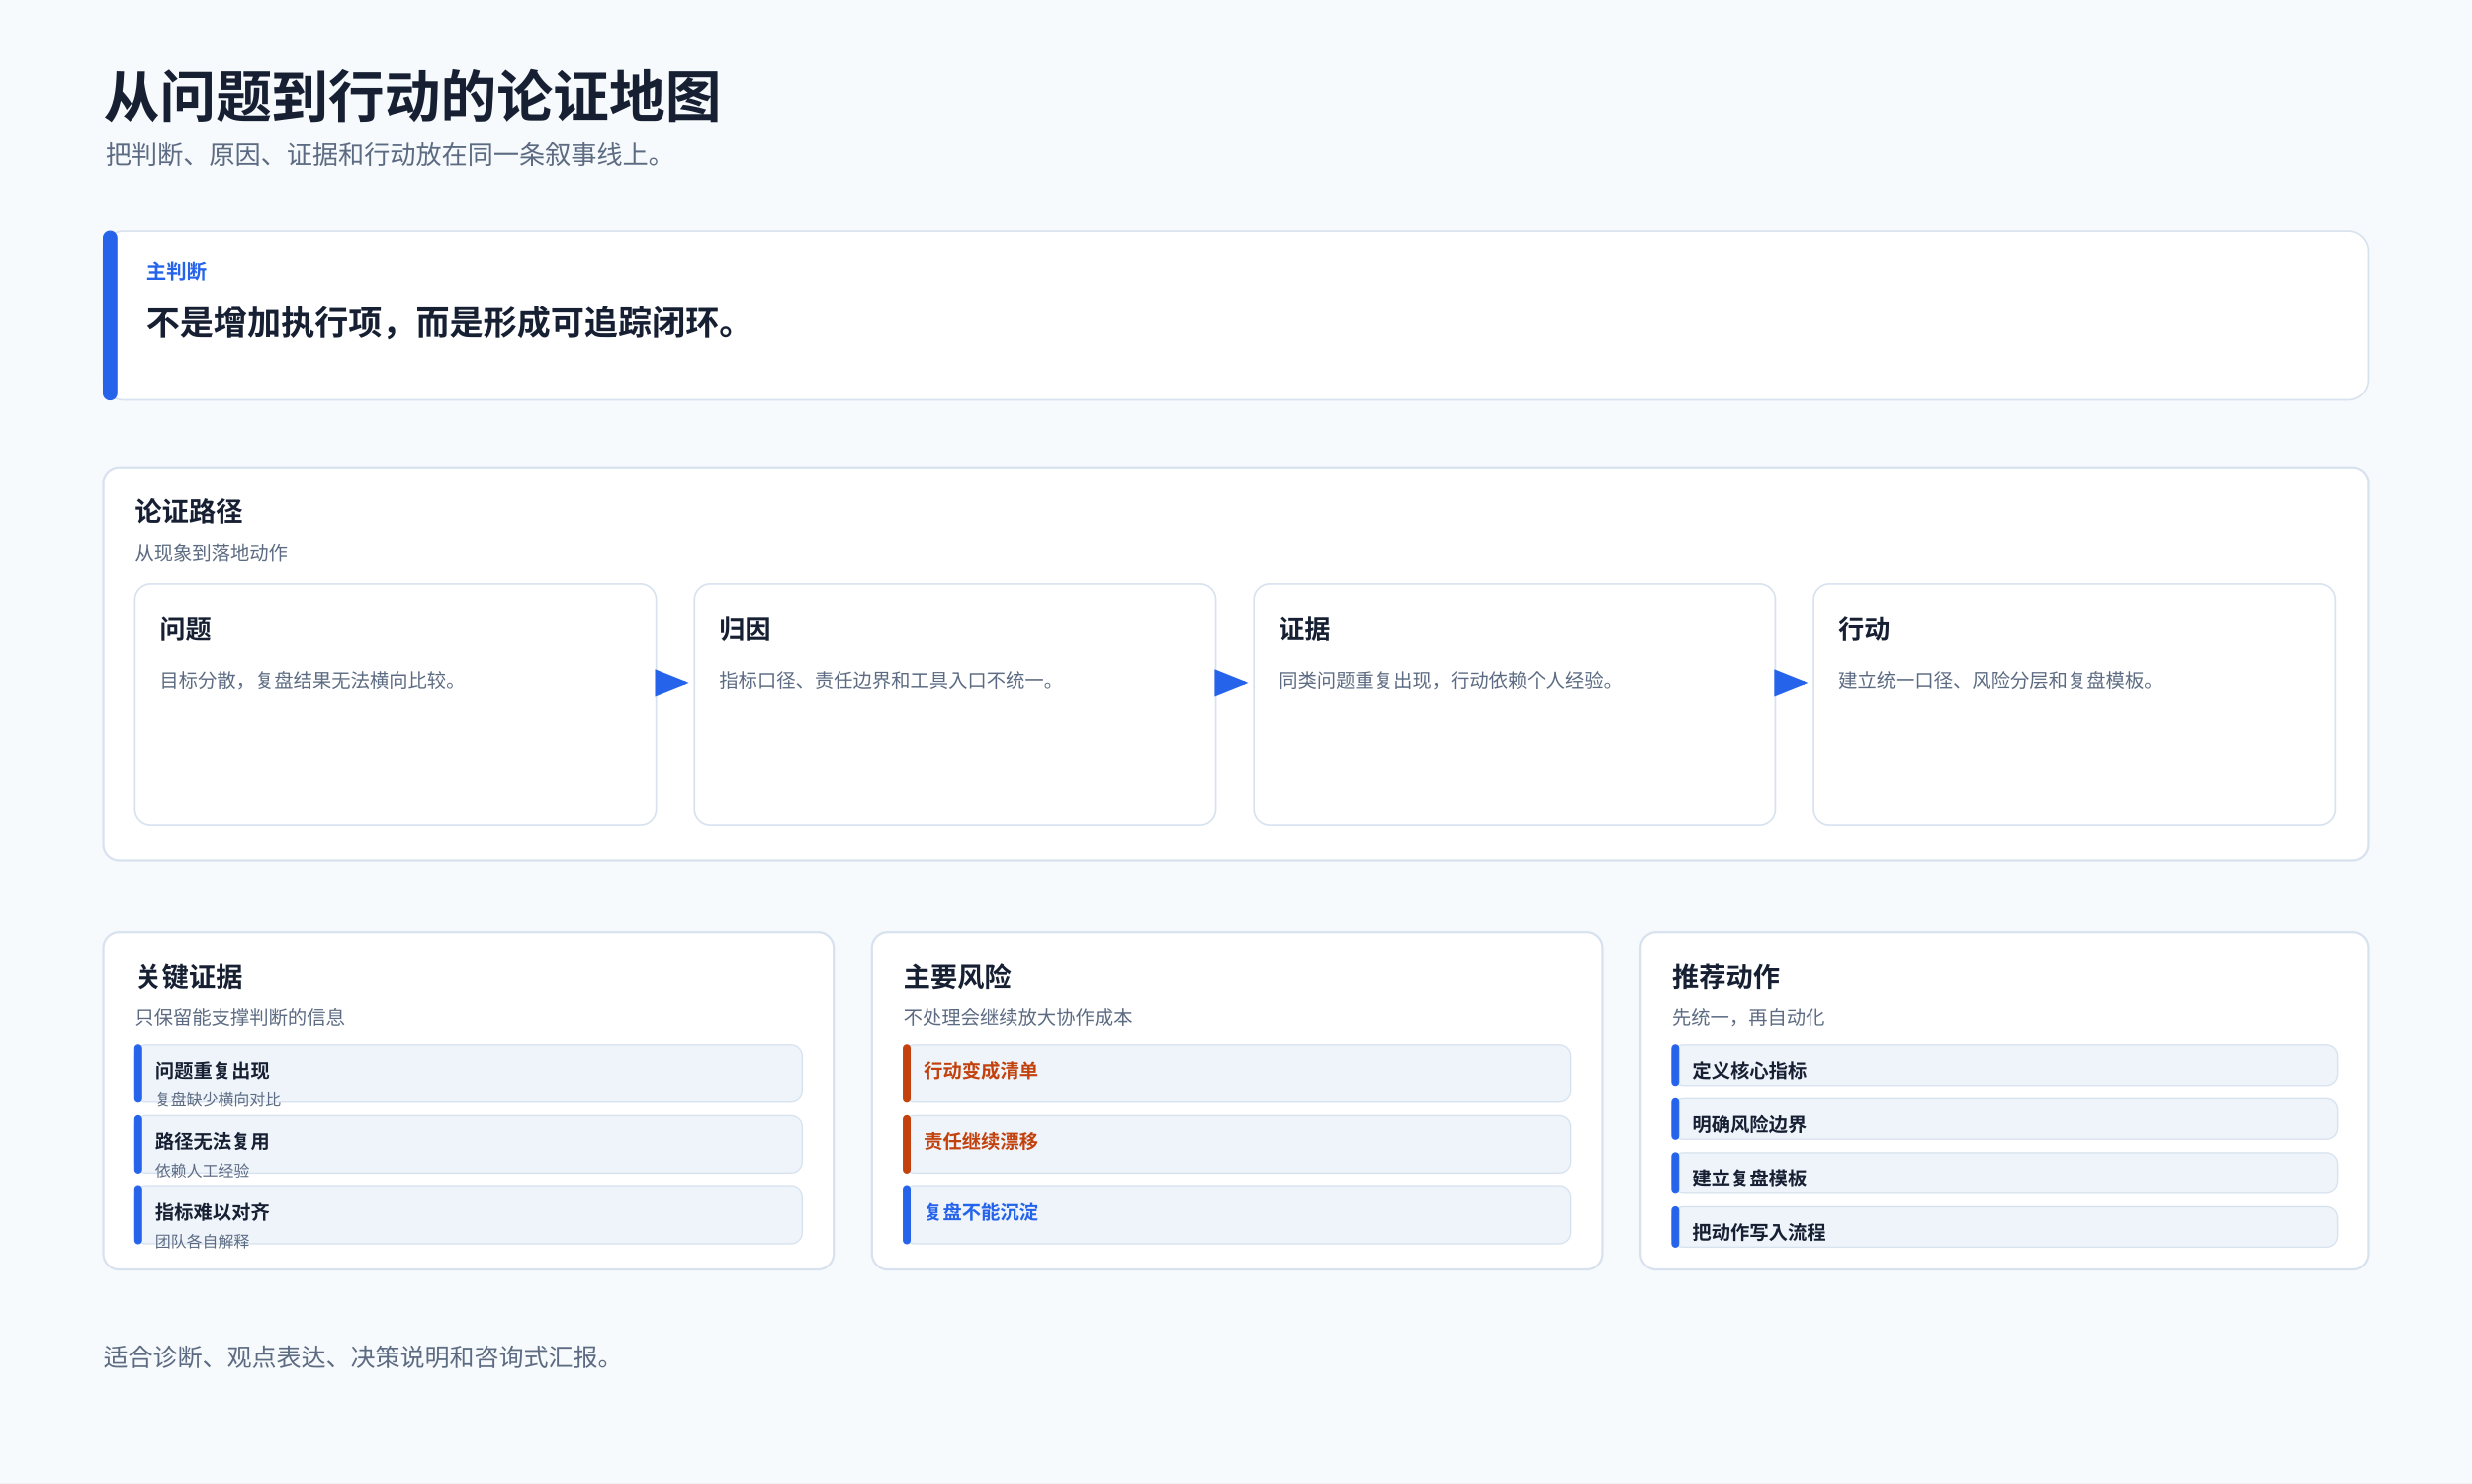
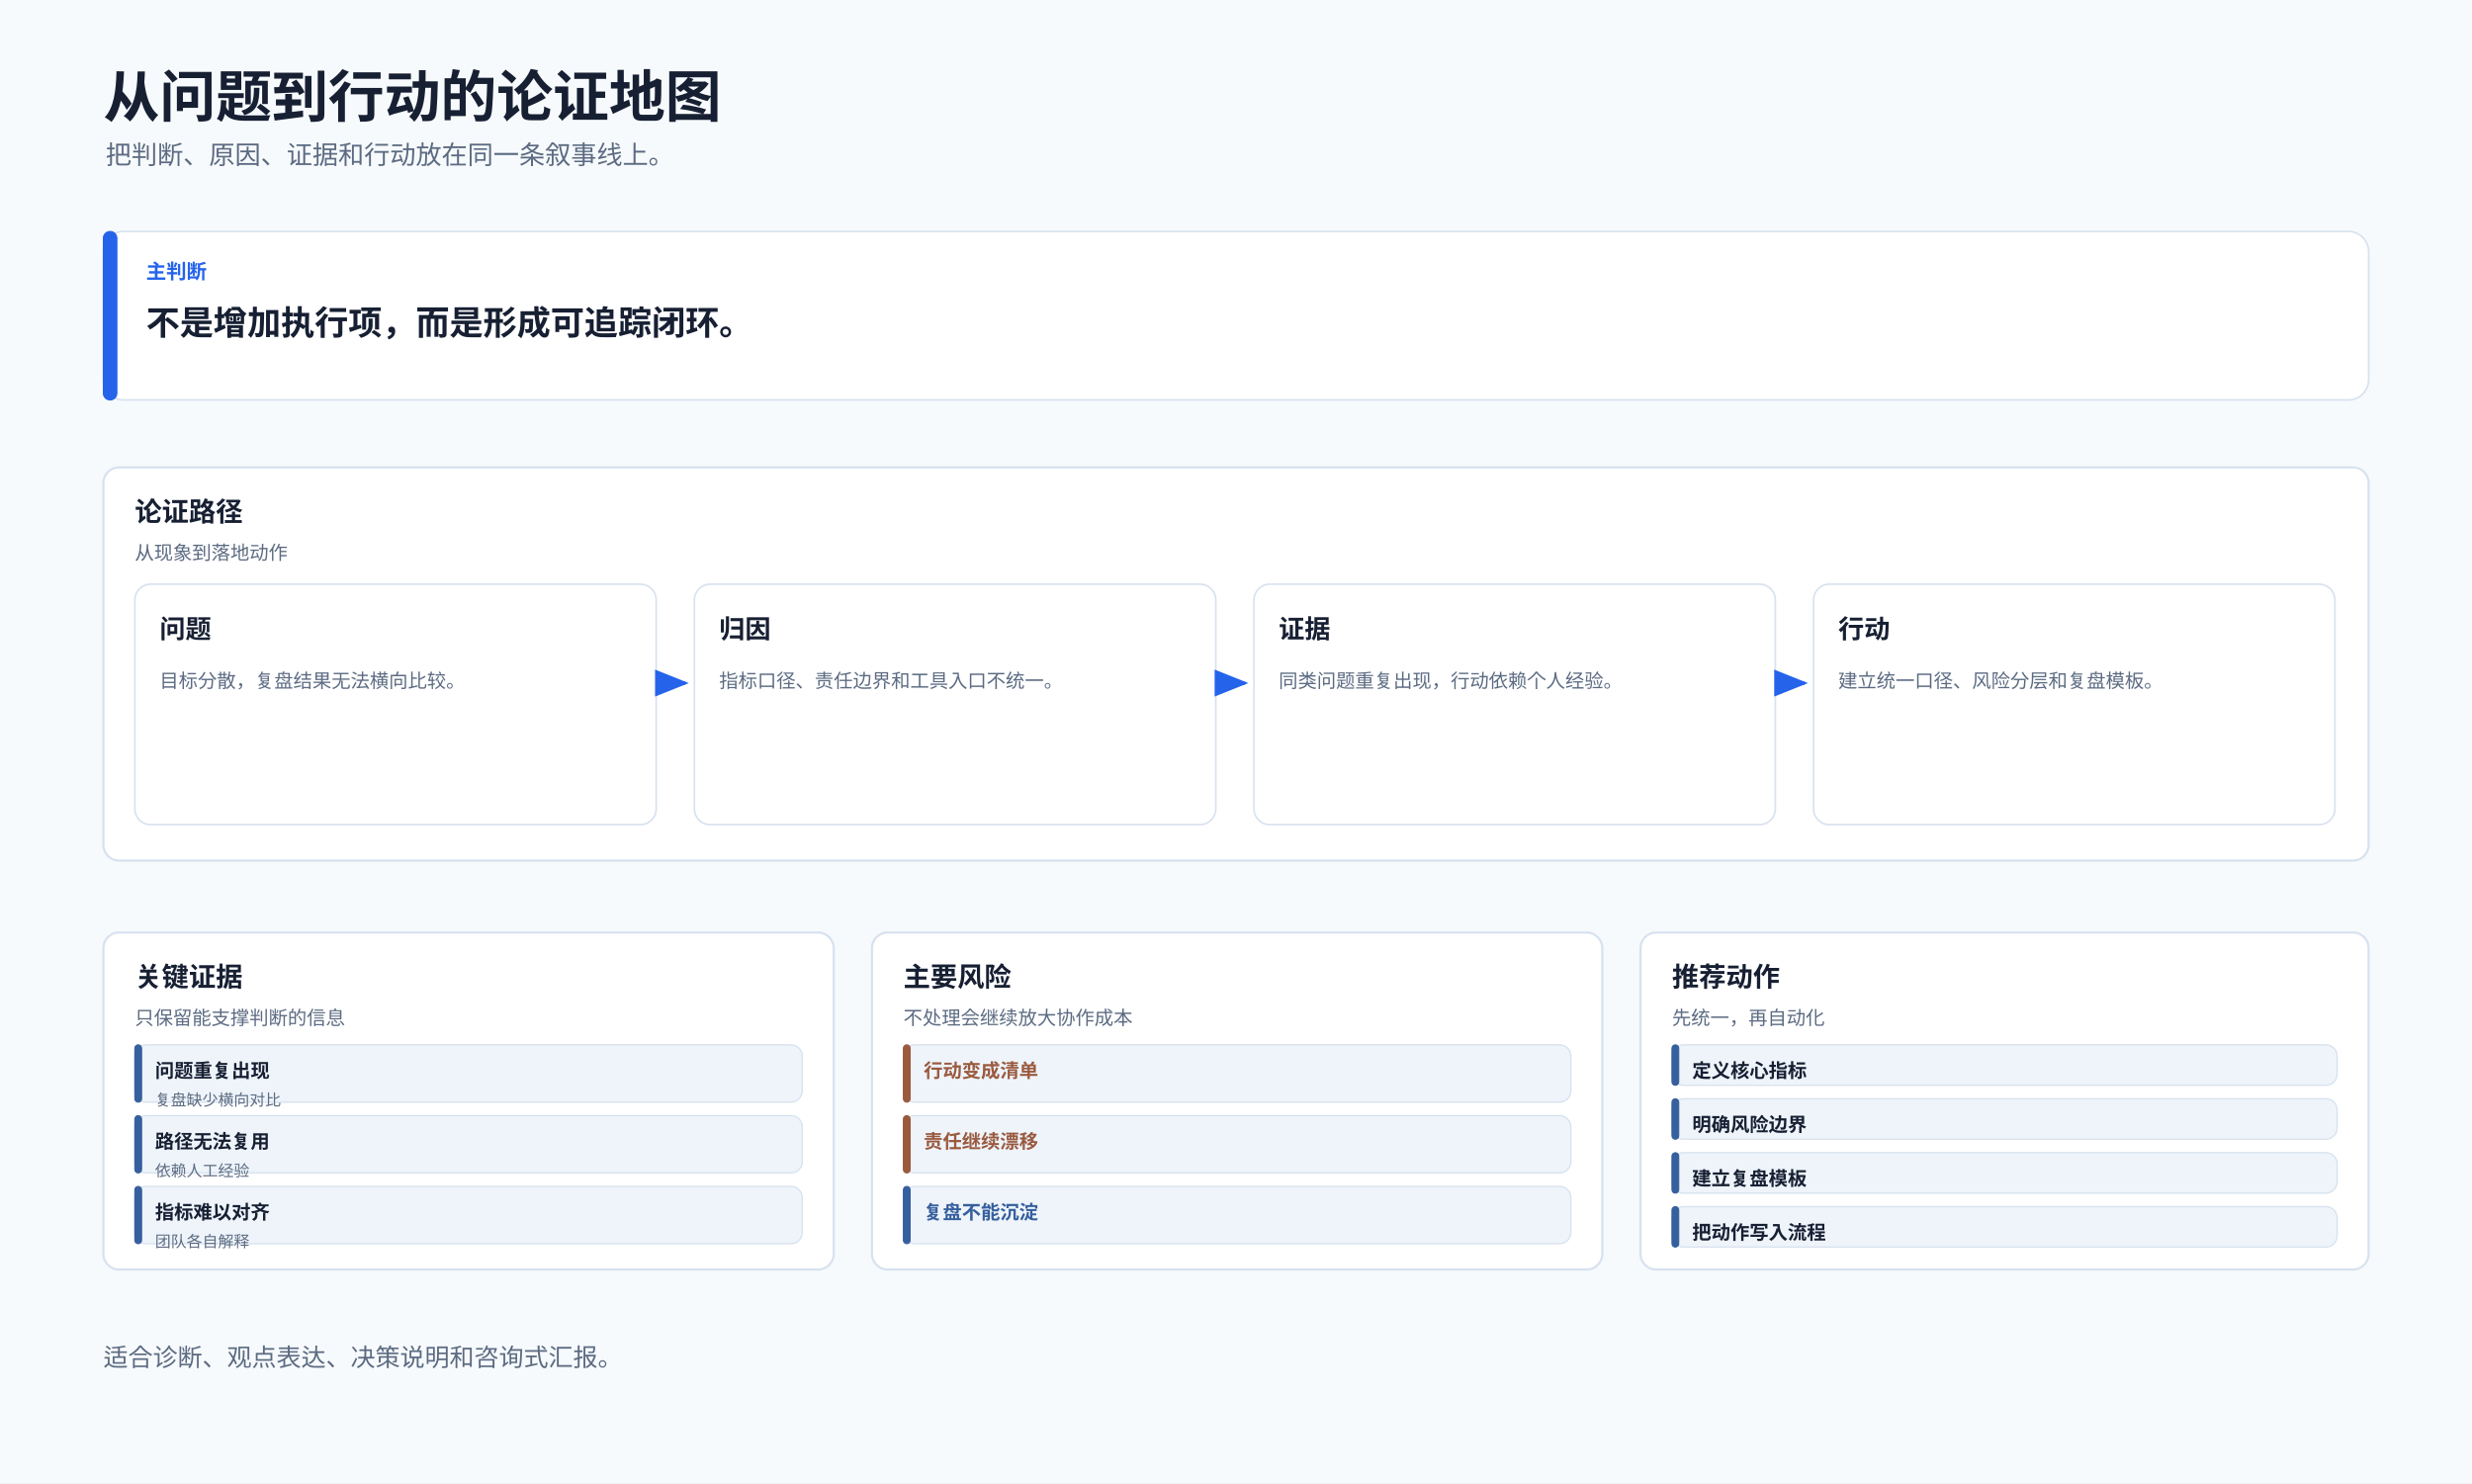
<svg xmlns="http://www.w3.org/2000/svg" width="2200" height="1320" viewBox="0 0 2200 1320">
  <defs>
    <marker id="arrow" markerWidth="12" markerHeight="12" refX="9" refY="4" orient="auto" markerUnits="strokeWidth">
      <path d="M0 0 L10 4 L0 8 z" fill="#2563EB" />
    </marker>
  </defs>
  <rect x="0" y="0" width="2200" height="1320" fill="#F7FAFC" />
  <text x="92" y="104" font-size="50" fill="#172033" font-weight="700">
    <tspan x="92" dy="0">从问题到行动的论证地图</tspan>
  </text>
  <text x="94" y="146" font-size="23" fill="#5C6B82" font-weight="400">
    <tspan x="94" dy="0">把判断、原因、证据和行动放在同一条叙事线上。</tspan>
  </text>
  <rect x="92" y="206" width="2016" height="150" rx="18" fill="#FFFFFF" stroke="#D8E2EF" stroke-width="1.5" />
  <rect x="92" y="206" width="12" height="150" rx="6" fill="#2563EB" stroke="#2563EB" stroke-width="1" />
  <text x="130" y="248" font-size="18" fill="#2563EB" font-weight="700">
    <tspan x="130" dy="0">主判断</tspan>
  </text>
  <text x="130" y="298" font-size="30" fill="#172033" font-weight="700">
    <tspan x="130" dy="0">不是增加执行项，而是形成可追踪闭环。</tspan>
  </text>
  <rect x="92" y="416" width="2016" height="350" rx="14" fill="#FFFFFF" stroke="#D8E2EF" stroke-width="2" />
  <text x="120" y="464" font-size="24" fill="#172033" font-weight="700">
    <tspan x="120" dy="0">论证路径</tspan>
  </text>
  <text x="120" y="498" font-size="17" fill="#5C6B82" font-weight="400">
    <tspan x="120" dy="0">从现象到落地动作</tspan>
  </text>
  <rect x="120" y="520" width="464" height="214" rx="14" fill="#FFFFFF" stroke="#D8E2EF" stroke-width="1.5" />
  <text x="142" y="568" font-size="23" fill="#172033" font-weight="700">
    <tspan x="142" dy="0">问题</tspan>
  </text>
  <text x="142" y="612" font-size="17" fill="#5C6B82" font-weight="400">
    <tspan x="142" dy="0">目标分散，复盘结果无法横向比较。</tspan>
  </text>
  <line x1="588" y1="608" x2="610" y2="608" stroke="#2563EB" stroke-width="3" marker-end="url(#arrow)" />
  <rect x="618" y="520" width="464" height="214" rx="14" fill="#FFFFFF" stroke="#D8E2EF" stroke-width="1.5" />
  <text x="640" y="568" font-size="23" fill="#172033" font-weight="700">
    <tspan x="640" dy="0">归因</tspan>
  </text>
  <text x="640" y="612" font-size="17" fill="#5C6B82" font-weight="400">
    <tspan x="640" dy="0">指标口径、责任边界和工具入口不统一。</tspan>
  </text>
  <line x1="1086" y1="608" x2="1108" y2="608" stroke="#2563EB" stroke-width="3" marker-end="url(#arrow)" />
  <rect x="1116" y="520" width="464" height="214" rx="14" fill="#FFFFFF" stroke="#D8E2EF" stroke-width="1.5" />
  <text x="1138" y="568" font-size="23" fill="#172033" font-weight="700">
    <tspan x="1138" dy="0">证据</tspan>
  </text>
  <text x="1138" y="612" font-size="17" fill="#5C6B82" font-weight="400">
    <tspan x="1138" dy="0">同类问题重复出现，行动依赖个人经验。</tspan>
  </text>
  <line x1="1584" y1="608" x2="1606" y2="608" stroke="#2563EB" stroke-width="3" marker-end="url(#arrow)" />
  <rect x="1614" y="520" width="464" height="214" rx="14" fill="#FFFFFF" stroke="#D8E2EF" stroke-width="1.5" />
  <text x="1636" y="568" font-size="23" fill="#172033" font-weight="700">
    <tspan x="1636" dy="0">行动</tspan>
  </text>
  <text x="1636" y="612" font-size="17" fill="#5C6B82" font-weight="400">
    <tspan x="1636" dy="0">建立统一口径、风险分层和复盘模板。</tspan>
  </text>
  <rect x="92" y="830" width="650" height="300" rx="14" fill="#FFFFFF" stroke="#D8E2EF" stroke-width="2" />
  <text x="120" y="878" font-size="24" fill="#172033" font-weight="700">
    <tspan x="120" dy="0">关键证据</tspan>
  </text>
  <text x="120" y="912" font-size="17" fill="#5C6B82" font-weight="400">
    <tspan x="120" dy="0">只保留能支撑判断的信息</tspan>
  </text>
  <rect x="120" y="930" width="594" height="51" rx="10" fill="#EEF4FA" stroke="#D8E2EF" stroke-width="1.2" />
-   <rect x="120" y="930" width="6" height="51" rx="3" fill="#2563EB" stroke="#2563EB" stroke-width="1" />
+   <rect x="120" y="930" width="6" height="51" rx="3" fill="#365F9D" stroke="#365F9D" stroke-width="1" />
  <text x="138" y="959" font-size="17" fill="#172033" font-weight="700">
    <tspan x="138" dy="0">问题重复出现</tspan>
  </text>
  <text x="138" y="984" font-size="14" fill="#5C6B82" font-weight="400">
    <tspan x="138" dy="0">复盘缺少横向对比</tspan>
  </text>
  <rect x="120" y="993" width="594" height="51" rx="10" fill="#EEF4FA" stroke="#D8E2EF" stroke-width="1.2" />
-   <rect x="120" y="993" width="6" height="51" rx="3" fill="#2563EB" stroke="#2563EB" stroke-width="1" />
+   <rect x="120" y="993" width="6" height="51" rx="3" fill="#365F9D" stroke="#365F9D" stroke-width="1" />
  <text x="138" y="1022" font-size="17" fill="#172033" font-weight="700">
    <tspan x="138" dy="0">路径无法复用</tspan>
  </text>
  <text x="138" y="1047" font-size="14" fill="#5C6B82" font-weight="400">
    <tspan x="138" dy="0">依赖人工经验</tspan>
  </text>
  <rect x="120" y="1056" width="594" height="51" rx="10" fill="#EEF4FA" stroke="#D8E2EF" stroke-width="1.2" />
-   <rect x="120" y="1056" width="6" height="51" rx="3" fill="#2563EB" stroke="#2563EB" stroke-width="1" />
+   <rect x="120" y="1056" width="6" height="51" rx="3" fill="#365F9D" stroke="#365F9D" stroke-width="1" />
  <text x="138" y="1085" font-size="17" fill="#172033" font-weight="700">
    <tspan x="138" dy="0">指标难以对齐</tspan>
  </text>
  <text x="138" y="1110" font-size="14" fill="#5C6B82" font-weight="400">
    <tspan x="138" dy="0">团队各自解释</tspan>
  </text>
  <rect x="776" y="830" width="650" height="300" rx="14" fill="#FFFFFF" stroke="#D8E2EF" stroke-width="2" />
  <text x="804" y="878" font-size="24" fill="#172033" font-weight="700">
    <tspan x="804" dy="0">主要风险</tspan>
  </text>
  <text x="804" y="912" font-size="17" fill="#5C6B82" font-weight="400">
    <tspan x="804" dy="0">不处理会继续放大协作成本</tspan>
  </text>
  <rect x="804" y="930" width="594" height="51" rx="10" fill="#EEF4FA" stroke="#D8E2EF" stroke-width="1.2" />
-   <rect x="804" y="930" width="6" height="51" rx="3" fill="#C2410C" stroke="#C2410C" stroke-width="1" />
-   <text x="822" y="959" font-size="17" fill="#C2410C" font-weight="700">
+   <rect x="804" y="930" width="6" height="51" rx="3" fill="#9A5A3F" stroke="#9A5A3F" stroke-width="1" />
+   <text x="822" y="959" font-size="17" fill="#9A5A3F" font-weight="700">
    <tspan x="822" dy="0">行动变成清单</tspan>
  </text>
  <rect x="804" y="993" width="594" height="51" rx="10" fill="#EEF4FA" stroke="#D8E2EF" stroke-width="1.2" />
-   <rect x="804" y="993" width="6" height="51" rx="3" fill="#C2410C" stroke="#C2410C" stroke-width="1" />
-   <text x="822" y="1022" font-size="17" fill="#C2410C" font-weight="700">
+   <rect x="804" y="993" width="6" height="51" rx="3" fill="#9A5A3F" stroke="#9A5A3F" stroke-width="1" />
+   <text x="822" y="1022" font-size="17" fill="#9A5A3F" font-weight="700">
    <tspan x="822" dy="0">责任继续漂移</tspan>
  </text>
  <rect x="804" y="1056" width="594" height="51" rx="10" fill="#EEF4FA" stroke="#D8E2EF" stroke-width="1.2" />
-   <rect x="804" y="1056" width="6" height="51" rx="3" fill="#2563EB" stroke="#2563EB" stroke-width="1" />
-   <text x="822" y="1085" font-size="17" fill="#2563EB" font-weight="700">
+   <rect x="804" y="1056" width="6" height="51" rx="3" fill="#365F9D" stroke="#365F9D" stroke-width="1" />
+   <text x="822" y="1085" font-size="17" fill="#365F9D" font-weight="700">
    <tspan x="822" dy="0">复盘不能沉淀</tspan>
  </text>
  <rect x="1460" y="830" width="648" height="300" rx="14" fill="#FFFFFF" stroke="#D8E2EF" stroke-width="2" />
  <text x="1488" y="878" font-size="24" fill="#172033" font-weight="700">
    <tspan x="1488" dy="0">推荐动作</tspan>
  </text>
  <text x="1488" y="912" font-size="17" fill="#5C6B82" font-weight="400">
    <tspan x="1488" dy="0">先统一，再自动化</tspan>
  </text>
  <rect x="1488" y="930" width="592" height="36" rx="10" fill="#EEF4FA" stroke="#D8E2EF" stroke-width="1.2" />
-   <rect x="1488" y="930" width="6" height="36" rx="3" fill="#2563EB" stroke="#2563EB" stroke-width="1" />
+   <rect x="1488" y="930" width="6" height="36" rx="3" fill="#365F9D" stroke="#365F9D" stroke-width="1" />
  <text x="1506" y="959" font-size="17" fill="#172033" font-weight="700">
    <tspan x="1506" dy="0">定义核心指标</tspan>
  </text>
  <rect x="1488" y="978" width="592" height="36" rx="10" fill="#EEF4FA" stroke="#D8E2EF" stroke-width="1.2" />
-   <rect x="1488" y="978" width="6" height="36" rx="3" fill="#2563EB" stroke="#2563EB" stroke-width="1" />
+   <rect x="1488" y="978" width="6" height="36" rx="3" fill="#365F9D" stroke="#365F9D" stroke-width="1" />
  <text x="1506" y="1007" font-size="17" fill="#172033" font-weight="700">
    <tspan x="1506" dy="0">明确风险边界</tspan>
  </text>
  <rect x="1488" y="1026" width="592" height="36" rx="10" fill="#EEF4FA" stroke="#D8E2EF" stroke-width="1.2" />
-   <rect x="1488" y="1026" width="6" height="36" rx="3" fill="#2563EB" stroke="#2563EB" stroke-width="1" />
+   <rect x="1488" y="1026" width="6" height="36" rx="3" fill="#365F9D" stroke="#365F9D" stroke-width="1" />
  <text x="1506" y="1055" font-size="17" fill="#172033" font-weight="700">
    <tspan x="1506" dy="0">建立复盘模板</tspan>
  </text>
  <rect x="1488" y="1074" width="592" height="36" rx="10" fill="#EEF4FA" stroke="#D8E2EF" stroke-width="1.2" />
-   <rect x="1488" y="1074" width="6" height="36" rx="3" fill="#2563EB" stroke="#2563EB" stroke-width="1" />
+   <rect x="1488" y="1074" width="6" height="36" rx="3" fill="#365F9D" stroke="#365F9D" stroke-width="1" />
  <text x="1506" y="1103" font-size="17" fill="#172033" font-weight="700">
    <tspan x="1506" dy="0">把动作写入流程</tspan>
  </text>
  <text x="92" y="1216" font-size="22" fill="#5C6B82" font-weight="400">
    <tspan x="92" dy="0">适合诊断、观点表达、决策说明和咨询式汇报。</tspan>
  </text>
</svg>
